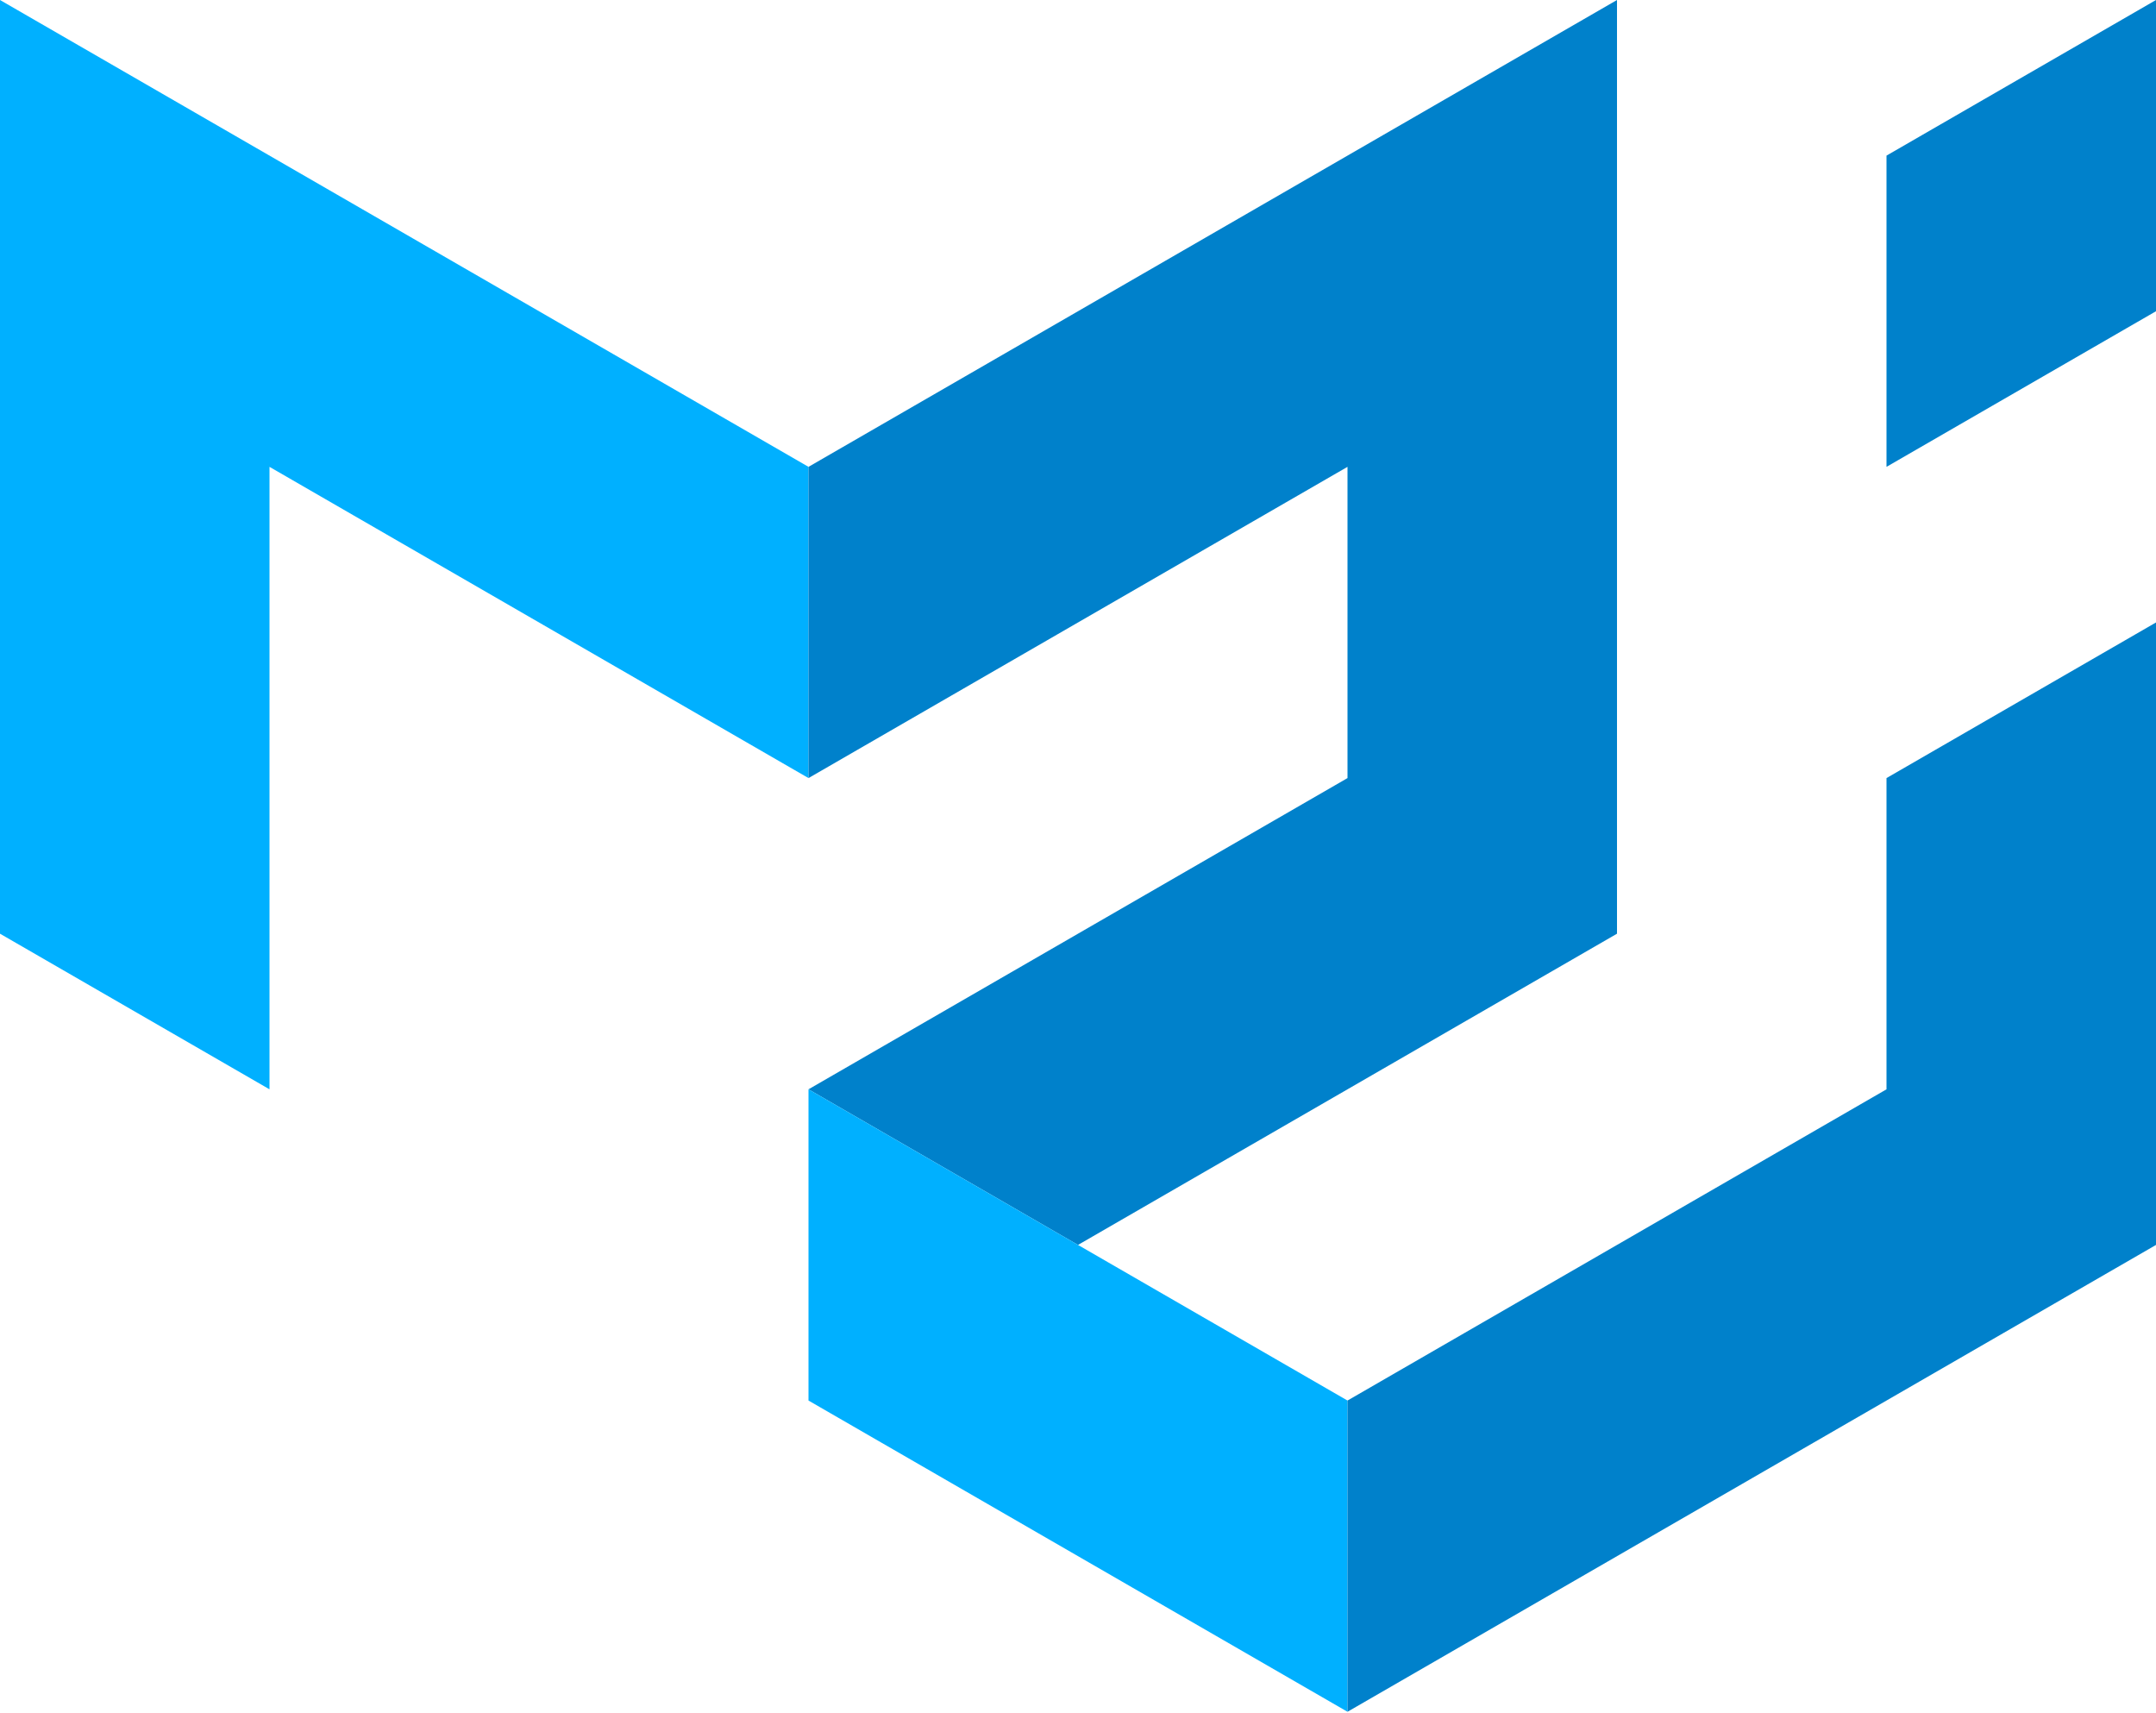
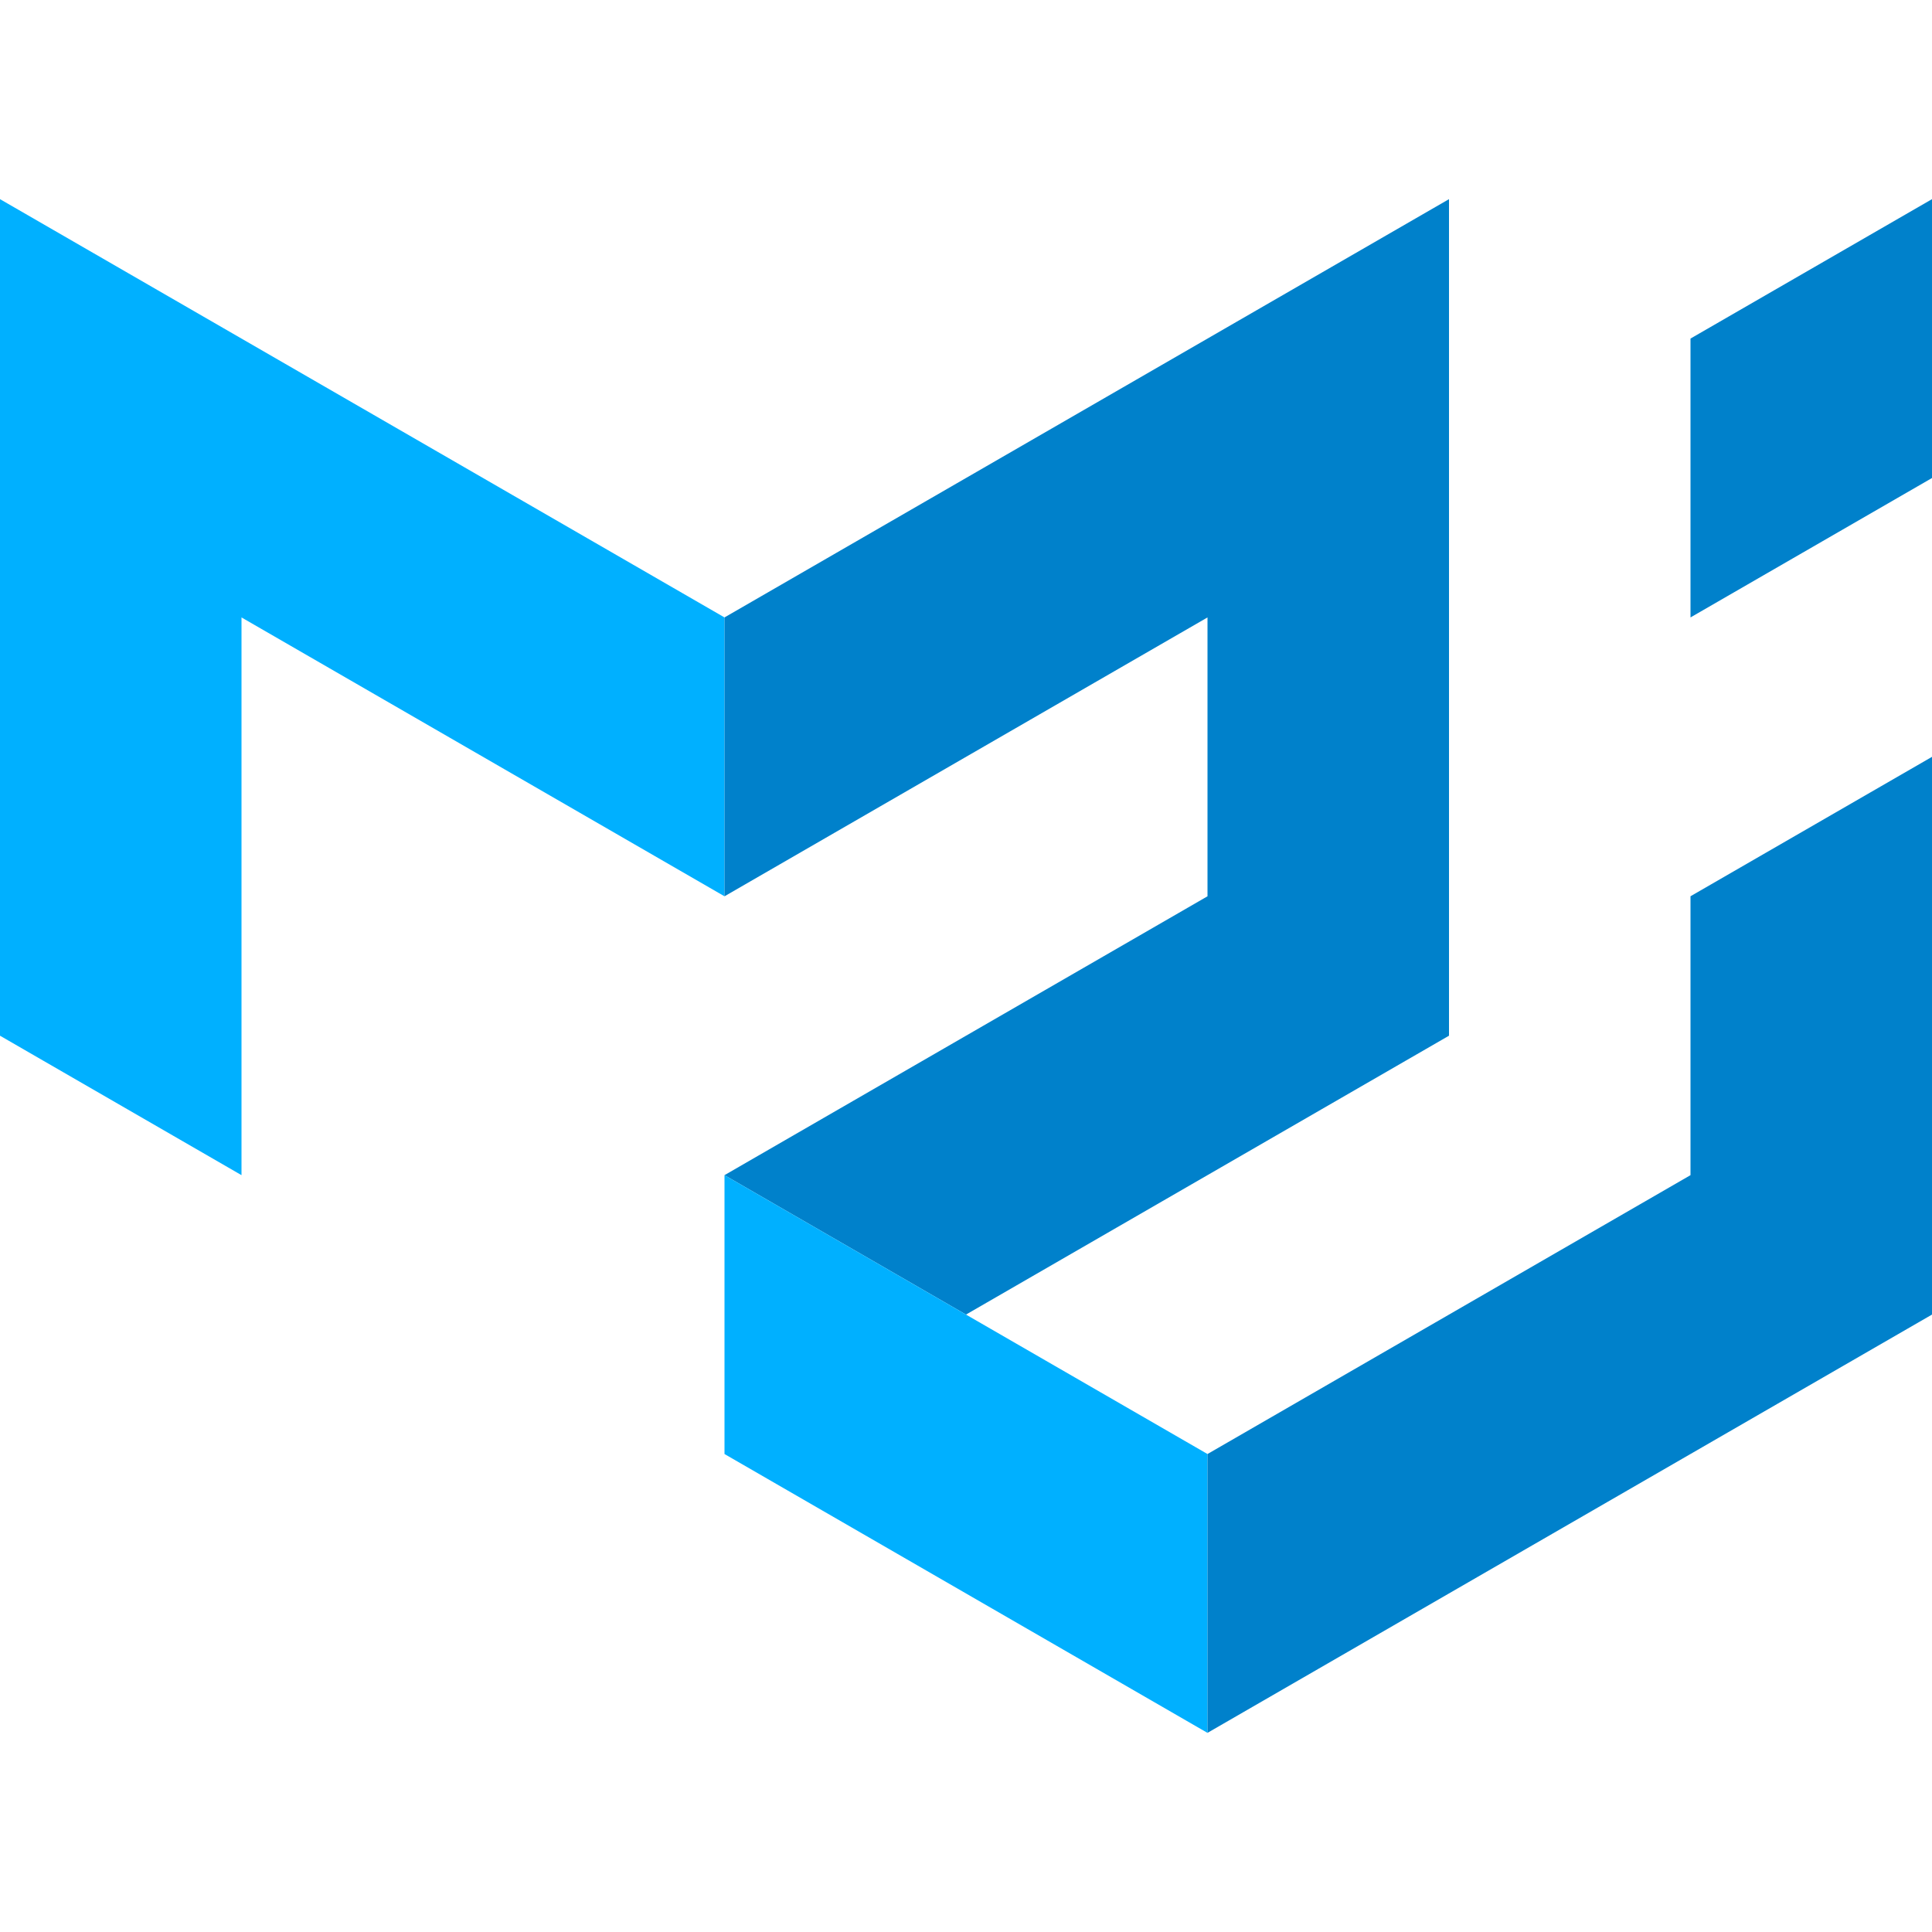
- <svg xmlns="http://www.w3.org/2000/svg" viewBox="0 0 600 476.6">
-   <path d="m0 259.8v-259.8l225 129.9v86.6l-150-86.6v173.2z" fill="#00b0ff" />
-   <path d="m225 129.9 225-129.9v259.8l-150 86.6-75-43.3 150-86.6v-86.6l-150 86.6z" fill="#0081cb" />
-   <path d="m225 303.1v86.6l150 86.6v-86.6z" fill="#00b0ff" />
-   <path d="m375 476.3 225-129.9v-173.2l-75 43.3v86.6l-150 86.6zm150-346.4v-86.6l75-43.3v86.6z" fill="#0081cb" />
+ <svg xmlns="http://www.w3.org/2000/svg" viewBox="0 0 50 50" version="1.1" id="svg10" width="50" height="50">
+   <defs id="defs14" />
+   <path d="M 0,26.804 V 5.154 L 18.75,15.979 v 7.217 L 6.25,15.979 V 30.413 Z" fill="#00b0ff" id="path2" style="stroke-width:0.083" />
+   <path d="M 18.75,15.979 37.5,5.154 V 26.804 L 25,34.021 18.75,30.413 31.25,23.196 v -7.217 l -12.5,7.217 z" fill="#0081cb" id="path4" style="stroke-width:0.083" />
+   <path d="m 18.75,30.413 v 7.217 l 12.5,7.217 v -7.217 z" fill="#00b0ff" id="path6" style="stroke-width:0.083" />
+   <path d="M 31.25,44.846 50,34.021 V 19.587 l -6.25,3.608 V 30.413 l -12.5,7.217 z M 43.75,15.979 V 8.762 L 50,5.154 v 7.217 z" fill="#0081cb" id="path8" style="stroke-width:0.083" />
</svg>
